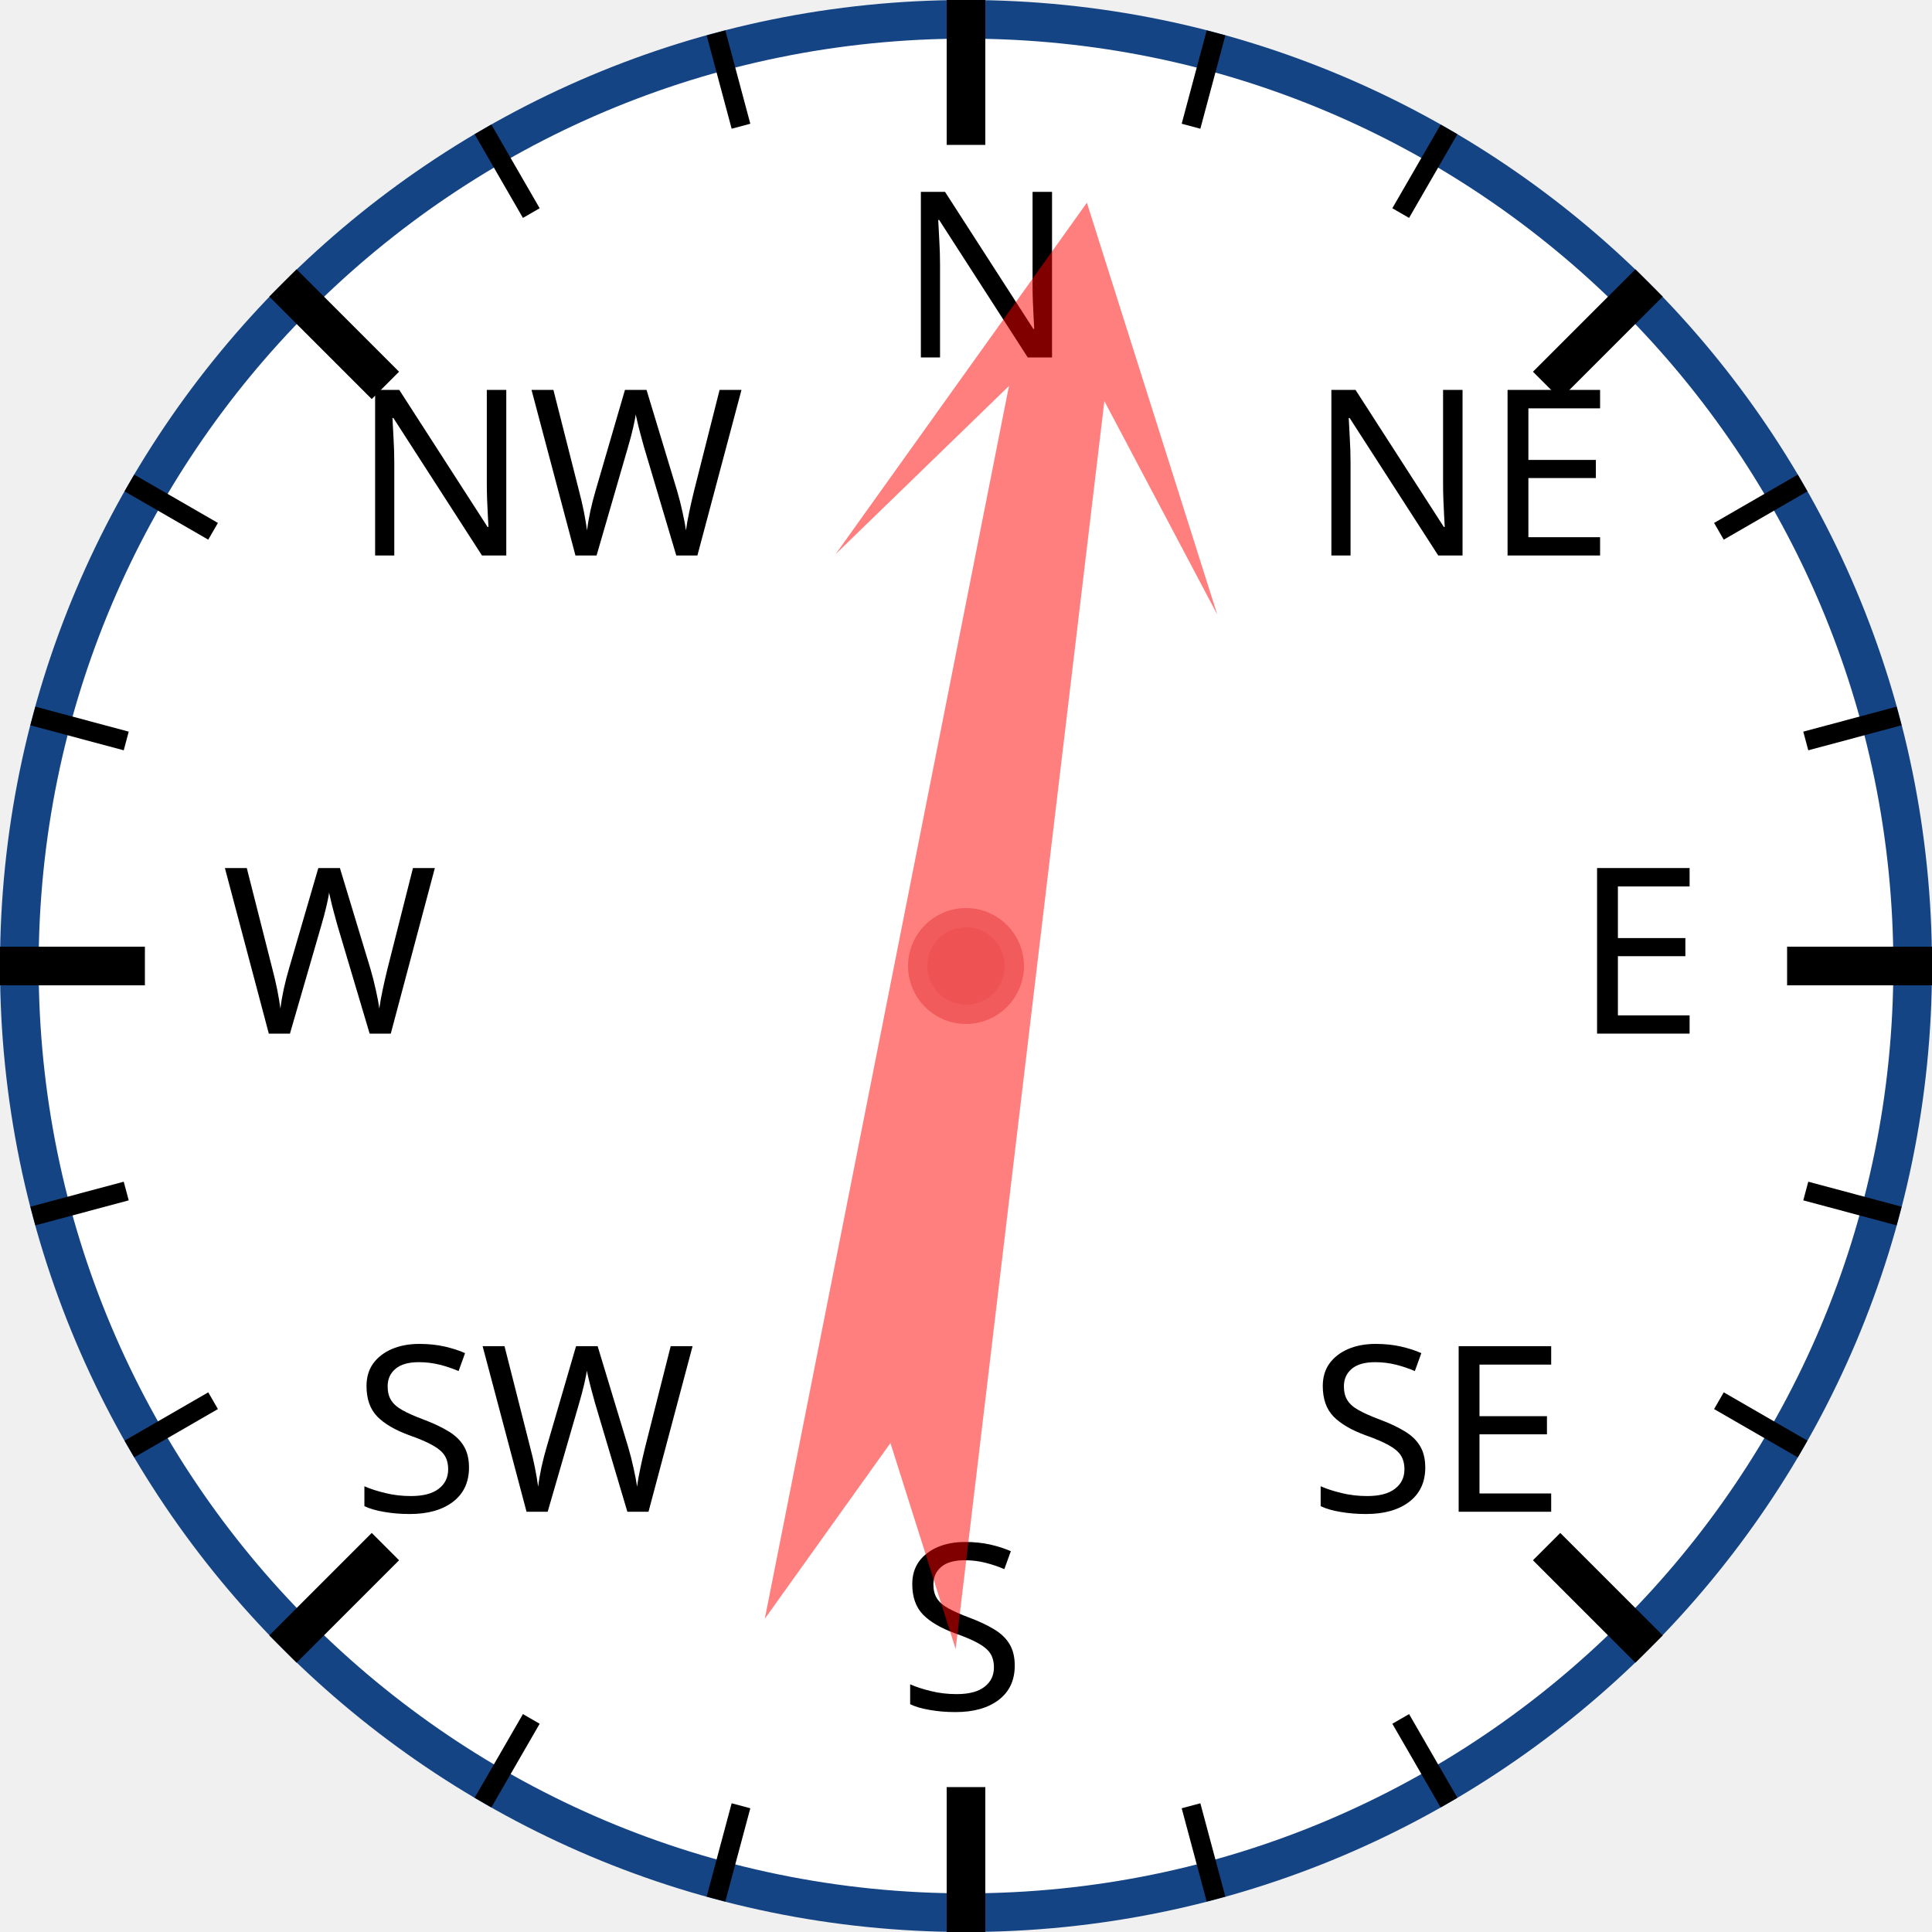
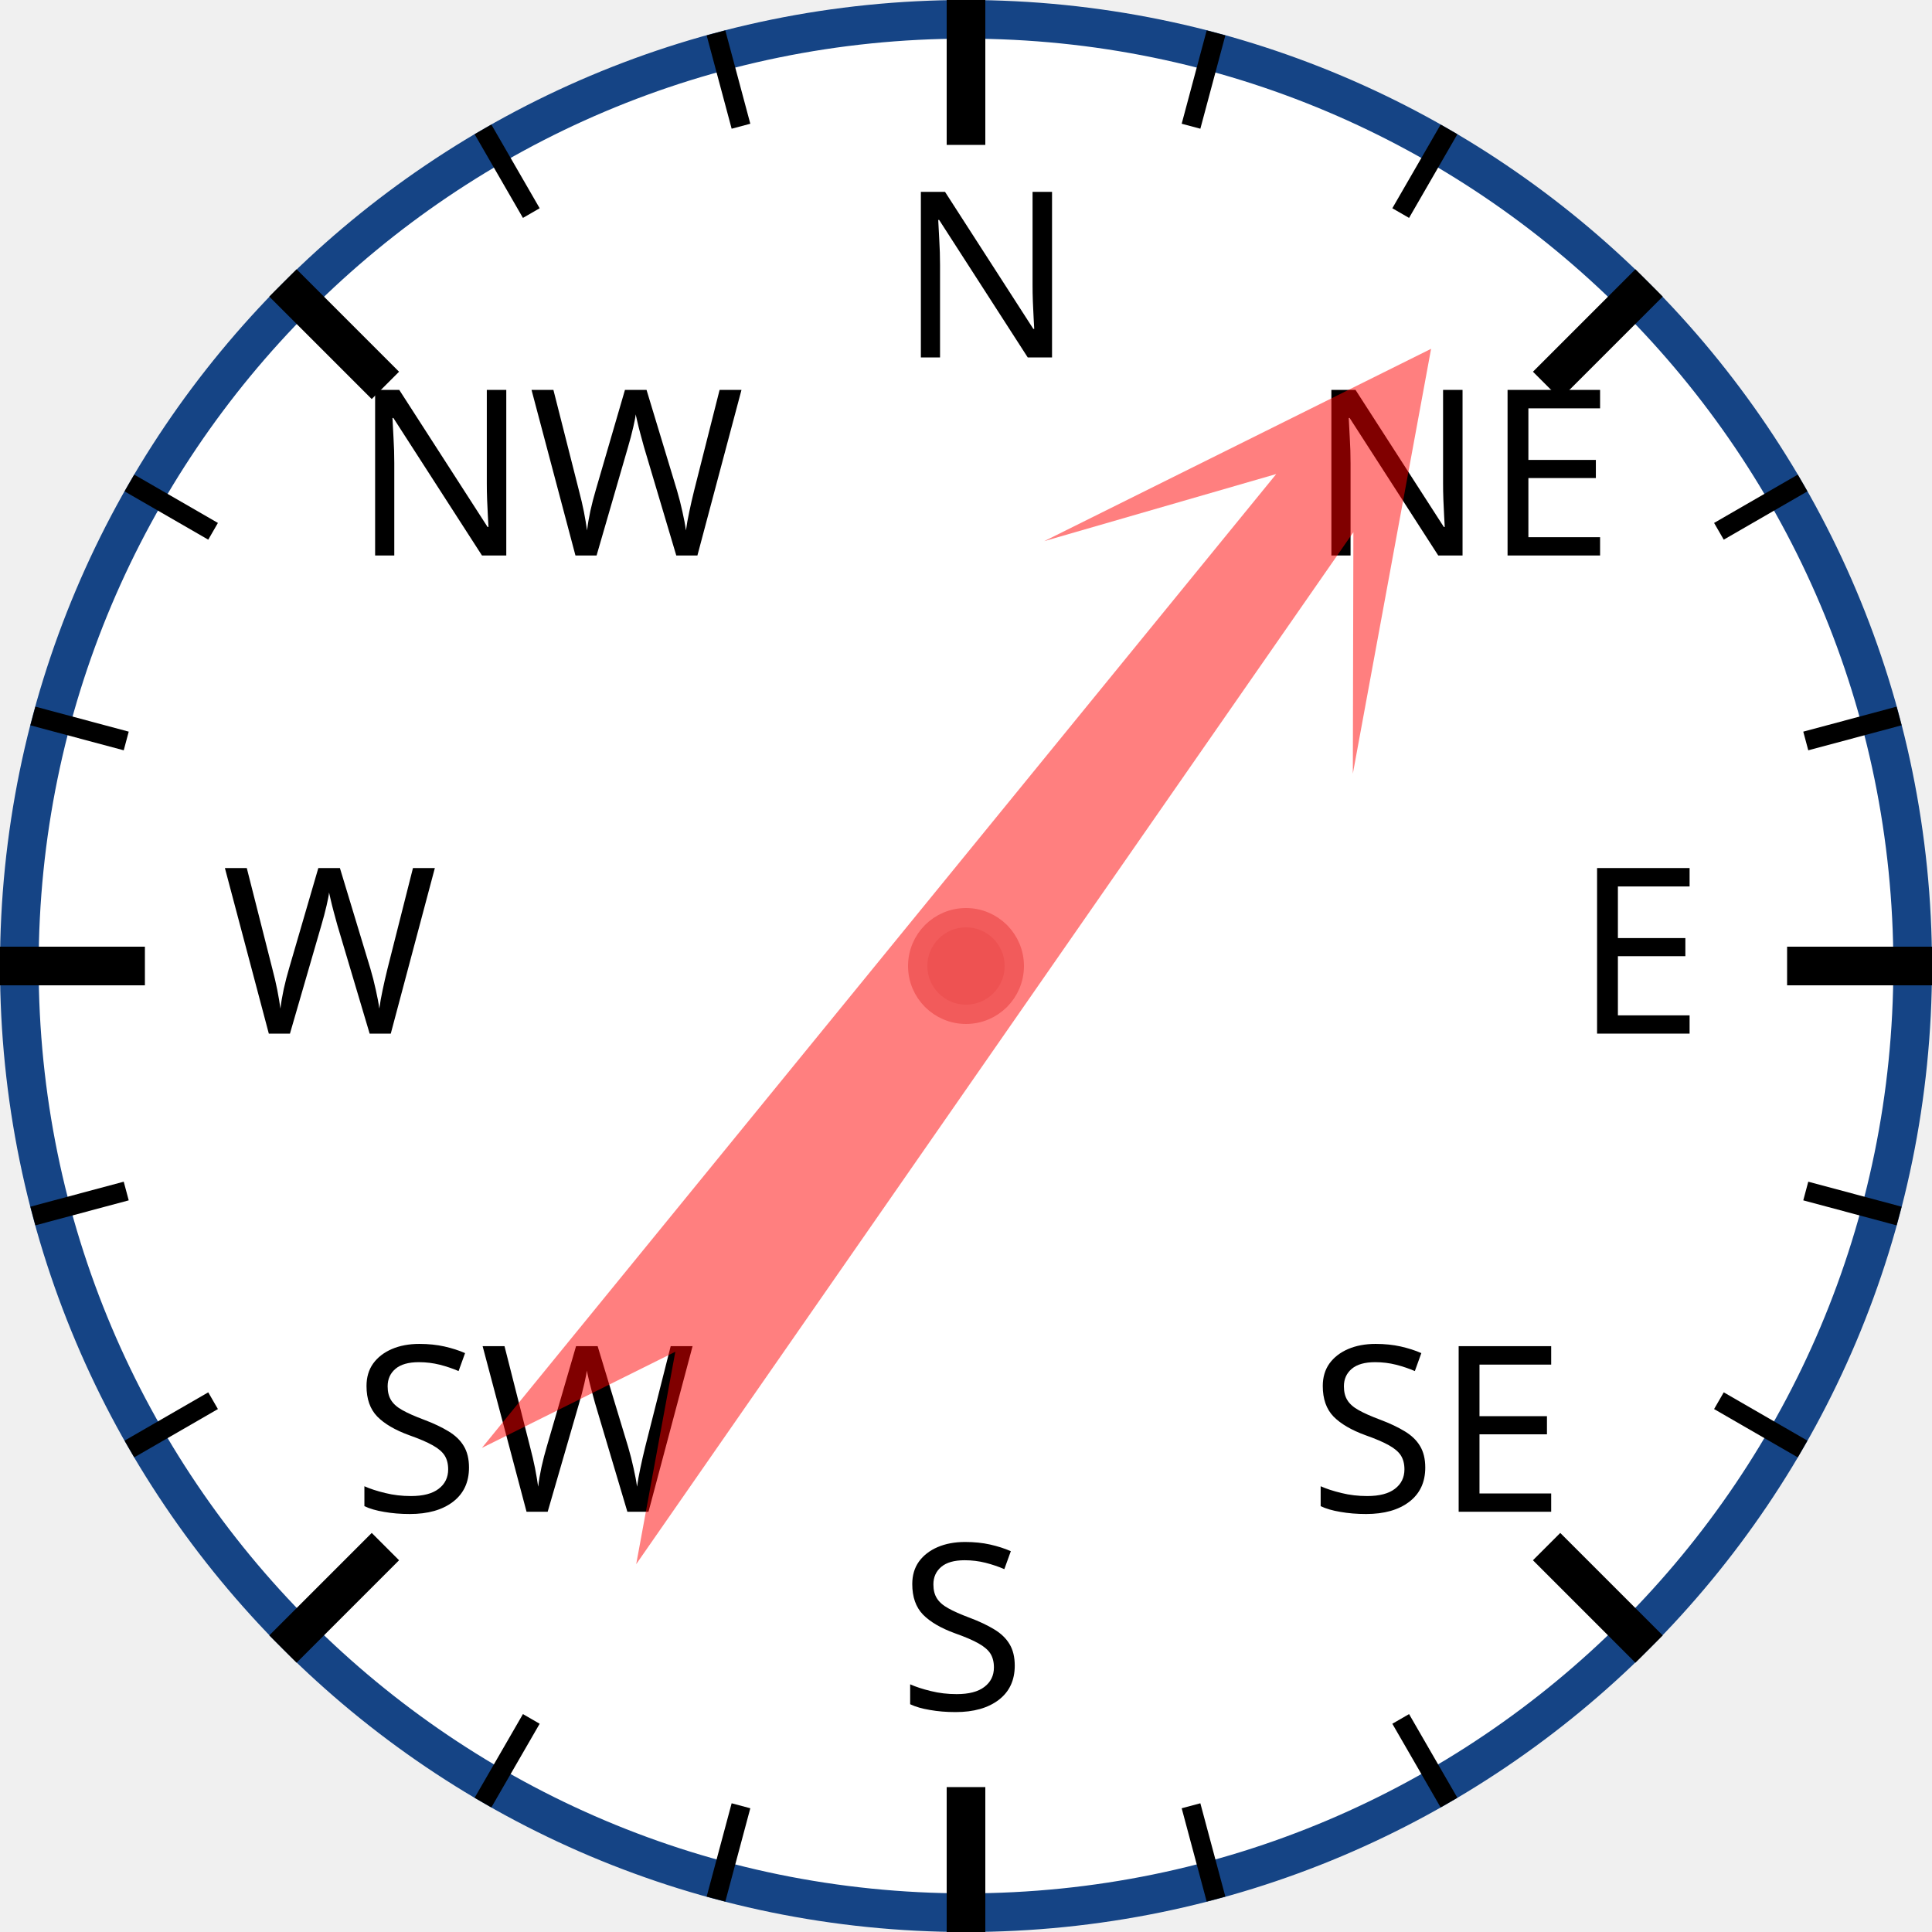
<svg xmlns="http://www.w3.org/2000/svg" width="120px" height="120px" viewBox="0 0 200 200">
  <circle cx="100" cy="100" r="98" style="fill: white; stroke: #154485; stroke-width: 4;" />
  <text x="93.0" y="37.0" style="font-family: sans-serif; font-size: 18pt;">N</text>
  <line x1="100.0" y1="0.0" x2="100.0" y2="15.0" style="stroke: black; stroke-width: 4;" />
  <line x1="74.118" y1="3.407" x2="76.706" y2="13.067" style="stroke: black; stroke-width: 2;" />
  <line x1="50" y1="13.397" x2="55" y2="22.058" style="stroke: black; stroke-width: 2;" />
  <text x="36.503" y="57.503" style="font-family: sans-serif; font-size: 18pt;">NW</text>
  <line x1="29.289" y1="29.289" x2="39.896" y2="39.896" style="stroke: black; stroke-width: 4;" />
  <line x1="13.397" y1="50" x2="22.058" y2="55" style="stroke: black; stroke-width: 2;" />
  <line x1="3.407" y1="74.118" x2="13.067" y2="76.706" style="stroke: black; stroke-width: 2;" />
  <text x="23.0" y="107.0" style="font-family: sans-serif; font-size: 18pt;">W</text>
  <line x1="0.0" y1="100.0" x2="15.0" y2="100.0" style="stroke: black; stroke-width: 4;" />
  <line x1="3.407" y1="125.882" x2="13.067" y2="123.294" style="stroke: black; stroke-width: 2;" />
  <line x1="13.397" y1="150" x2="22.058" y2="145" style="stroke: black; stroke-width: 2;" />
  <text x="36.503" y="156.497" style="font-family: sans-serif; font-size: 18pt;">SW</text>
  <line x1="29.289" y1="170.711" x2="39.896" y2="160.104" style="stroke: black; stroke-width: 4;" />
  <line x1="50" y1="186.603" x2="55" y2="177.942" style="stroke: black; stroke-width: 2;" />
  <line x1="74.118" y1="196.593" x2="76.706" y2="186.933" style="stroke: black; stroke-width: 2;" />
  <text x="93" y="177.0" style="font-family: sans-serif; font-size: 18pt;">S</text>
  <line x1="100" y1="200.0" x2="100" y2="185.0" style="stroke: black; stroke-width: 4;" />
  <line x1="125.882" y1="196.593" x2="123.294" y2="186.933" style="stroke: black; stroke-width: 2;" />
  <line x1="150.0" y1="186.603" x2="145.0" y2="177.942" style="stroke: black; stroke-width: 2;" />
  <text x="135.497" y="156.497" style="font-family: sans-serif; font-size: 18pt;">SE</text>
  <line x1="170.711" y1="170.711" x2="160.104" y2="160.104" style="stroke: black; stroke-width: 4;" />
  <line x1="186.603" y1="150" x2="177.942" y2="145" style="stroke: black; stroke-width: 2;" />
  <line x1="196.593" y1="125.882" x2="186.933" y2="123.294" style="stroke: black; stroke-width: 2;" />
  <text x="163.0" y="107" style="font-family: sans-serif; font-size: 18pt;">E</text>
  <line x1="200.0" y1="100" x2="185.0" y2="100" style="stroke: black; stroke-width: 4;" />
  <line x1="196.593" y1="74.118" x2="186.933" y2="76.706" style="stroke: black; stroke-width: 2;" />
  <line x1="186.603" y1="50" x2="177.942" y2="55" style="stroke: black; stroke-width: 2;" />
  <text x="135.497" y="57.503" style="font-family: sans-serif; font-size: 18pt;">NE</text>
  <line x1="170.711" y1="29.289" x2="160.104" y2="39.896" style="stroke: black; stroke-width: 4;" />
  <line x1="150" y1="13.397" x2="145" y2="22.058" style="stroke: black; stroke-width: 2;" />
  <line x1="125.882" y1="3.407" x2="123.294" y2="13.067" style="stroke: black; stroke-width: 2;" />
-   <polygon points="100 20 120 60 105 40 110 170 100 150 90 170 95 40 80 60" style="fill: red; fill-opacity: 0.5;" transform="rotate(9,100,100)" />
+   <polygon points="100 20 120 60 105 40 110 170 100 150 90 170 95 40 80 60" style="fill: red; fill-opacity: 0.5;" transform="rotate(37,100,100)" />
  <circle cx="100" cy="100" r="5" style="fill: #EE5252; stroke: #F25B5B; stroke-width: 2;" />
</svg>
